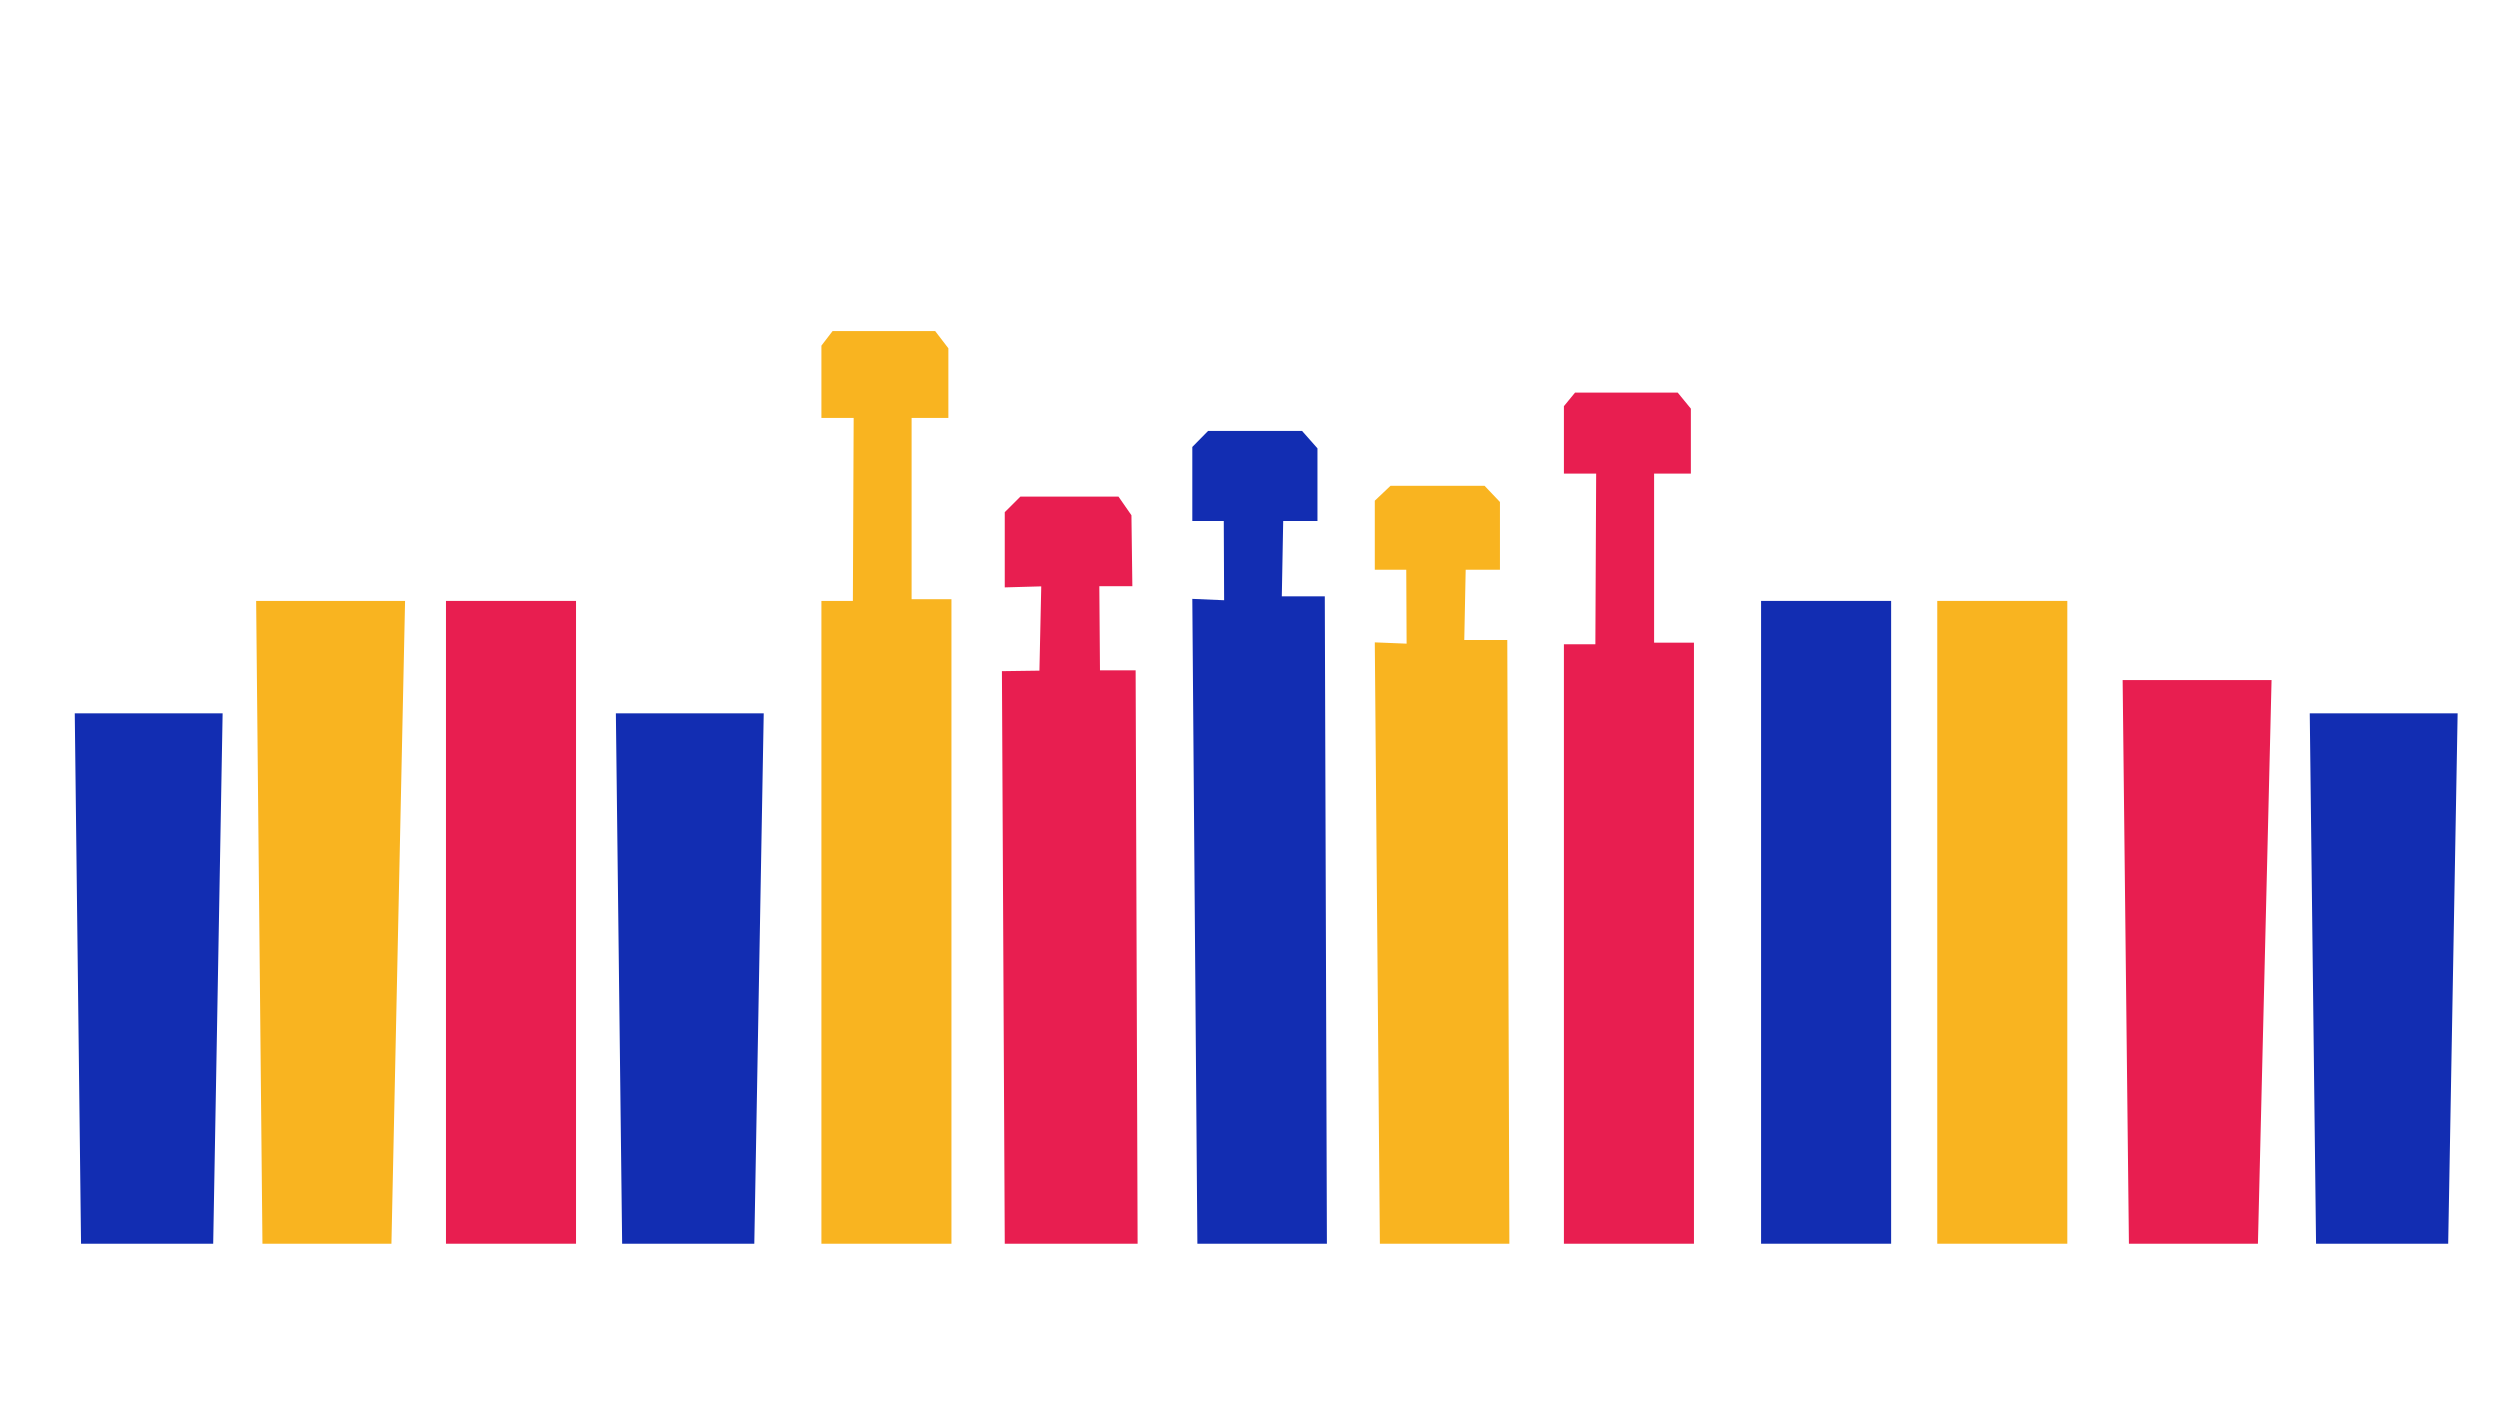
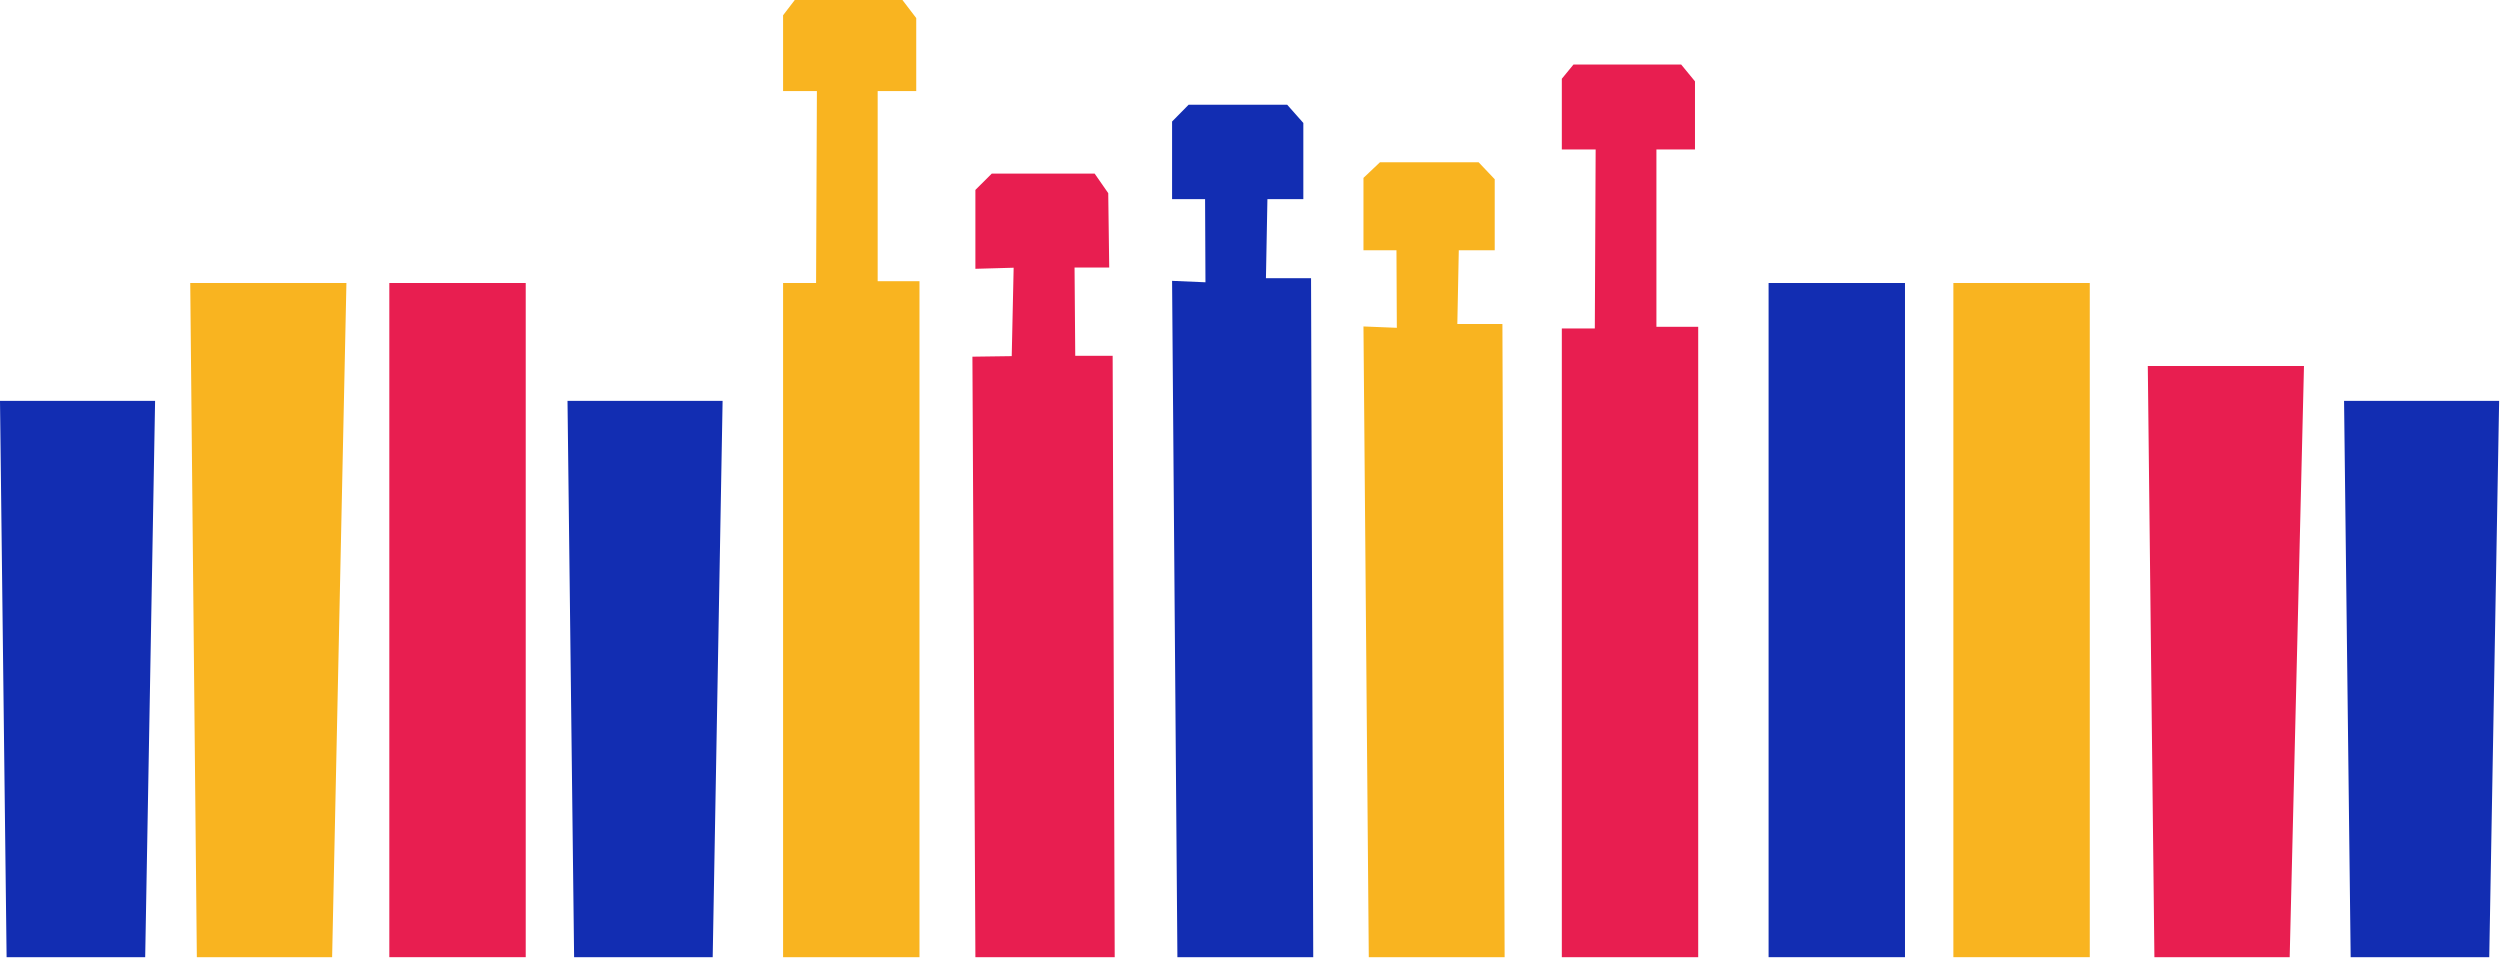
- <svg xmlns="http://www.w3.org/2000/svg" id="Capa_8" data-name="Capa 8" viewBox="0 0 1366 768">
+ <svg xmlns="http://www.w3.org/2000/svg" version="1.1" viewBox="0 0 1302.45 498.67">
  <defs>
    <style>
      .cls-1 {
-         fill: #122db2;
-       }
- 
-       .cls-1, .cls-2, .cls-3 {
-         stroke-width: 0px;
+         fill: #f9b420;
      }

      .cls-2 {
-         fill: #f9b420;
+         fill: #122db2;
      }

      .cls-3 {
        fill: #e81e50;
      }
    </style>
  </defs>
-   <polygon class="cls-2" points="143.4 679.58 213.88 679.58 221.33 328.34 139.96 328.34 143.4 679.58" />
-   <polygon class="cls-3" points="1163.24 679.58 1233.73 679.58 1241.18 371.6 1159.81 371.6 1163.24 679.58" />
-   <rect class="cls-3" x="243.68" y="328.34" width="71.06" height="351.23" />
-   <rect class="cls-1" x="962.25" y="328.34" width="71.06" height="351.23" />
-   <rect class="cls-2" x="1058.52" y="328.34" width="71.06" height="351.23" />
-   <polygon class="cls-1" points="336.51 389.75 339.94 679.58 412.15 679.58 417.3 389.75 336.51 389.75" />
-   <polygon class="cls-1" points="1262.05 389.75 1265.49 679.58 1337.69 679.58 1342.85 389.75 1262.05 389.75" />
-   <polygon class="cls-1" points="40.85 389.75 44.28 679.58 116.49 679.58 121.64 389.75 40.85 389.75" />
-   <polygon class="cls-2" points="466.44 228.37 448.82 228.37 448.82 188.86 454.91 180.91 510.99 180.91 518.19 190.31 518.19 228.37 498.1 228.37 498.1 327.41 519.87 327.41 519.87 679.58 448.82 679.58 448.82 328.34 466.01 328.34 466.44 228.37" />
-   <polygon class="cls-3" points="872.14 258.77 854.52 258.77 854.52 221.93 860.61 214.51 916.7 214.51 923.89 223.29 923.89 258.77 903.8 258.77 903.8 351.14 925.58 351.14 925.58 679.58 854.52 679.58 854.52 352.01 871.71 352.01 872.14 258.77" />
-   <polygon class="cls-3" points="549 679.58 621.59 679.58 620.51 366.26 601.03 366.26 600.67 320.29 618.72 320.29 618.22 281.54 611.13 271.33 557.55 271.33 549 279.85 549 320.95 568.94 320.39 567.94 366.44 547.45 366.72 549 679.58" />
-   <polygon class="cls-1" points="668.67 284.66 651.48 284.66 651.48 244.22 660.07 235.48 711.46 235.48 719.86 244.97 719.86 284.66 701.14 284.66 700.38 325.85 723.87 325.85 725.02 679.58 654.25 679.58 651.48 327.22 668.86 327.97 668.67 284.66" />
-   <polygon class="cls-2" points="768.38 311.3 751.19 311.3 751.19 273.58 759.78 265.44 811.16 265.44 819.57 274.28 819.57 311.3 800.85 311.3 800.08 349.71 823.58 349.71 824.72 679.58 753.96 679.58 751.19 350.99 768.57 351.69 768.38 311.3" />
+   <g>
+     <g id="Capa_8">
+       <polygon class="cls-1" points="102.55 498.67 173.03 498.67 180.48 147.44 99.11 147.44 102.55 498.67" />
+       <polygon class="cls-3" points="1122.4 498.67 1192.88 498.67 1200.33 190.69 1118.96 190.69 1122.4 498.67" />
+       <rect class="cls-3" x="202.83" y="147.44" width="71.06" height="351.23" />
+       <rect class="cls-2" x="921.4" y="147.44" width="71.06" height="351.23" />
+       <rect class="cls-1" x="1017.67" y="147.44" width="71.06" height="351.23" />
+       <polygon class="cls-2" points="295.66 208.85 299.1 498.67 371.3 498.67 376.46 208.85 295.66 208.85" />
+       <polygon class="cls-2" points="1221.21 208.85 1224.65 498.67 1296.85 498.67 1302 208.85 1221.21 208.85" />
+       <polygon class="cls-2" points="0 208.85 3.44 498.67 75.64 498.67 80.8 208.85 0 208.85" />
+       <polygon class="cls-1" points="425.59 47.46 407.97 47.46 407.97 7.96 414.06 0 470.15 0 477.34 9.41 477.34 47.46 457.25 47.46 457.25 146.5 479.03 146.5 479.03 498.67 407.97 498.67 407.97 147.44 425.16 147.44 425.59 47.46" />
+       <polygon class="cls-3" points="831.3 77.87 813.68 77.87 813.68 41.03 819.76 33.61 875.85 33.61 883.05 42.38 883.05 77.87 862.96 77.87 862.96 170.24 884.73 170.24 884.73 498.67 813.68 498.67 813.68 171.11 830.87 171.11 831.3 77.87" />
+       <polygon class="cls-3" points="508.16 498.67 580.74 498.67 579.67 185.35 560.18 185.35 559.82 139.39 577.88 139.39 577.37 100.63 570.28 90.43 516.7 90.43 508.16 98.95 508.16 140.04 528.09 139.48 527.09 185.54 506.61 185.82 508.16 498.67" />
+       <polygon class="cls-2" points="627.82 103.75 610.63 103.75 610.63 63.31 619.23 54.58 670.61 54.58 679.01 64.06 679.01 103.75 660.3 103.75 659.53 144.94 683.03 144.94 684.17 498.67 613.4 498.67 610.63 146.32 628.02 147.06 627.82 103.75" />
+       <polygon class="cls-1" points="727.53 130.39 710.34 130.39 710.34 92.68 718.94 84.53 770.32 84.53 778.72 93.38 778.72 130.39 760 130.39 759.24 168.8 782.73 168.8 783.88 498.67 713.11 498.67 710.34 170.08 727.72 170.78 727.53 130.39" />
+     </g>
+   </g>
</svg>
